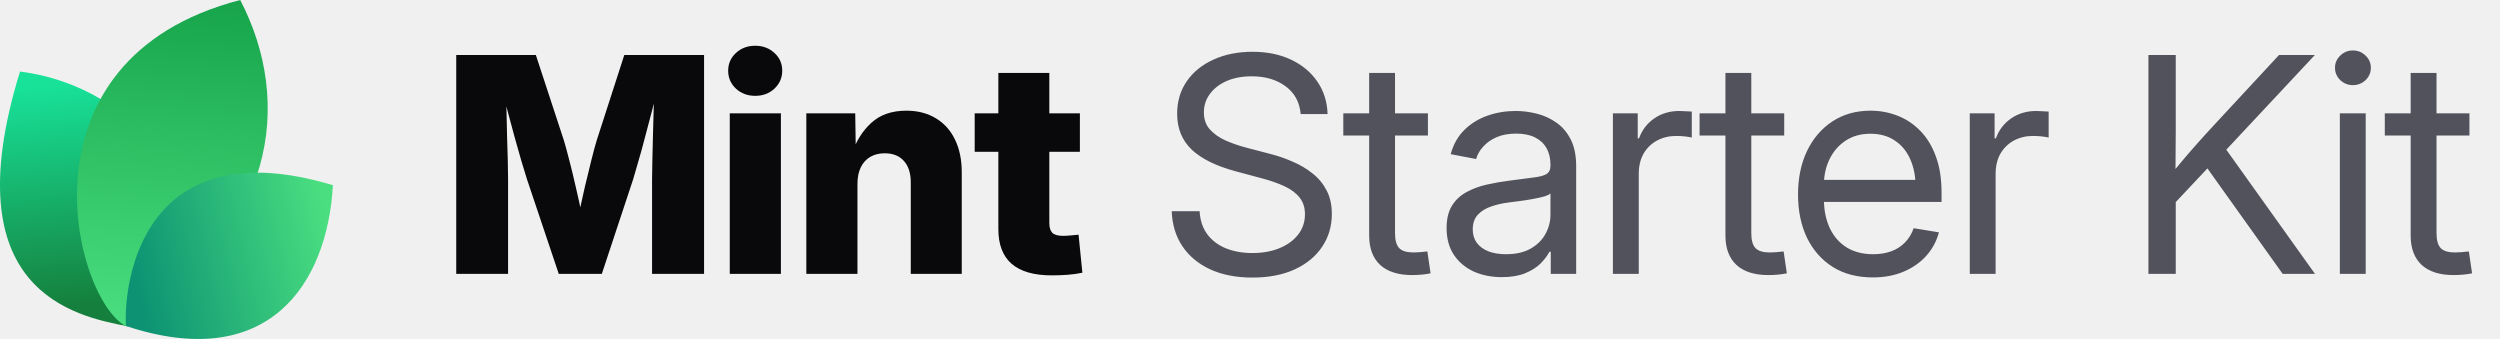
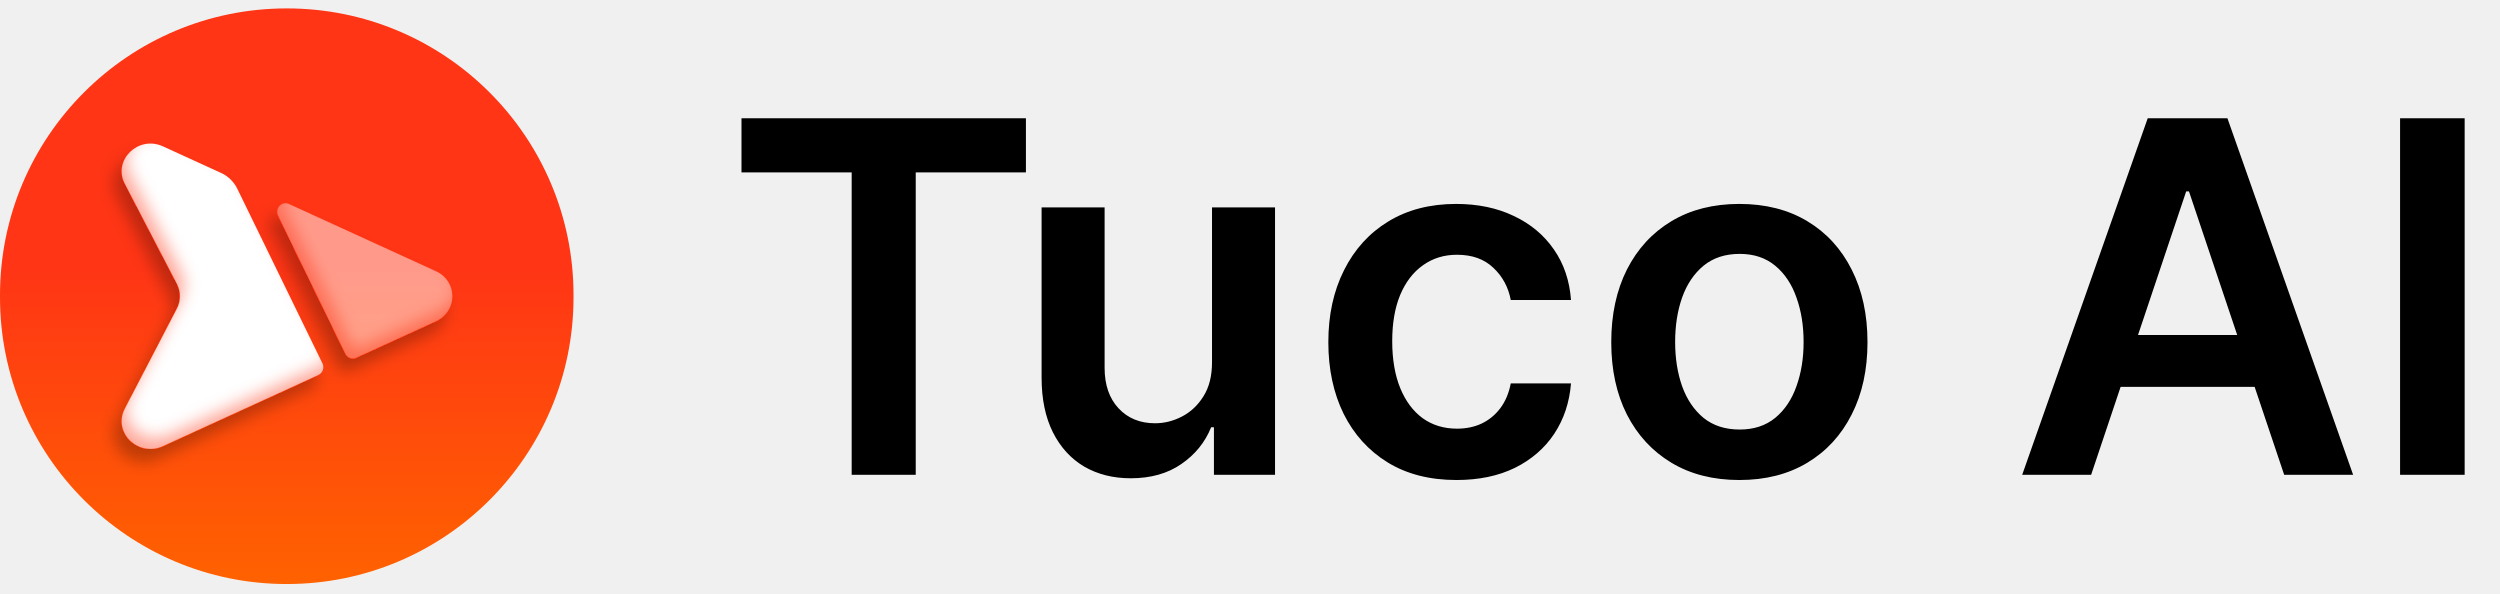
- <svg xmlns="http://www.w3.org/2000/svg" width="177" height="24" viewBox="0 0 177 24" fill="none">
-   <path d="M9.061 23.108C5.268 22.377 -3.391 20.627 1.417 5.064C9.634 6.099 16.973 14.064 9.061 23.108Z" fill="url(#paint0_linear_17557_2020)" />
-   <path d="M8.919 23.094C5.276 21.222 0.784 4.209 17.007 0C20.757 7.193 19.621 16.545 8.919 23.094Z" fill="url(#paint1_linear_17557_2020)" />
-   <path d="M8.914 23.079C8.735 19.882 10.159 9.085 23.57 13.111C23.181 20.123 18.984 26.418 8.914 23.079Z" fill="url(#paint2_linear_17557_2020)" />
-   <path d="M32.301 19.392V3.894H37.938L39.925 9.948C40.036 10.315 40.164 10.787 40.31 11.362C40.462 11.938 40.611 12.552 40.757 13.204C40.91 13.855 41.048 14.483 41.173 15.086C41.305 15.682 41.412 16.192 41.495 16.615H40.695C40.771 16.192 40.871 15.682 40.996 15.086C41.128 14.49 41.267 13.866 41.412 13.214C41.565 12.562 41.714 11.948 41.86 11.373C42.005 10.79 42.133 10.315 42.244 9.948L44.2 3.894H49.848V19.392H46.166V12.704C46.166 12.357 46.173 11.917 46.187 11.383C46.2 10.849 46.214 10.27 46.228 9.646C46.249 9.022 46.266 8.391 46.28 7.753C46.301 7.115 46.311 6.519 46.311 5.964H46.623C46.485 6.561 46.332 7.181 46.166 7.826C45.999 8.471 45.833 9.102 45.666 9.719C45.507 10.336 45.351 10.901 45.198 11.414C45.053 11.928 44.928 12.357 44.824 12.704L42.608 19.392H39.561L37.314 12.704C37.203 12.357 37.072 11.928 36.919 11.414C36.773 10.901 36.614 10.34 36.441 9.729C36.274 9.112 36.104 8.481 35.931 7.836C35.764 7.192 35.608 6.567 35.463 5.964H35.827C35.834 6.512 35.844 7.105 35.858 7.743C35.872 8.374 35.886 9.005 35.9 9.636C35.92 10.26 35.938 10.839 35.952 11.373C35.965 11.907 35.972 12.351 35.972 12.704V19.392H32.301ZM51.668 19.392V8.024H55.288V19.392H51.668ZM53.468 6.786C52.927 6.786 52.473 6.616 52.105 6.276C51.738 5.93 51.554 5.507 51.554 5.007C51.554 4.508 51.738 4.088 52.105 3.749C52.473 3.409 52.927 3.239 53.468 3.239C54.009 3.239 54.463 3.409 54.83 3.749C55.198 4.082 55.382 4.501 55.382 5.007C55.382 5.507 55.198 5.93 54.83 6.276C54.463 6.616 54.009 6.786 53.468 6.786ZM60.708 13.027V19.392H57.088V8.024H60.551L60.593 10.967H60.281C60.593 10.024 61.061 9.268 61.685 8.7C62.309 8.124 63.138 7.836 64.171 7.836C64.975 7.836 65.672 8.017 66.262 8.377C66.851 8.731 67.302 9.234 67.614 9.885C67.933 10.537 68.092 11.307 68.092 12.194V19.392H64.483V12.912C64.483 12.26 64.32 11.754 63.994 11.394C63.675 11.033 63.221 10.853 62.632 10.853C62.25 10.853 61.914 10.936 61.623 11.102C61.332 11.269 61.106 11.515 60.947 11.841C60.787 12.16 60.708 12.555 60.708 13.027ZM76.456 8.024V10.749H69.008V8.024H76.456ZM70.683 5.163H74.292V15.783C74.292 16.102 74.361 16.334 74.5 16.48C74.646 16.625 74.899 16.698 75.259 16.698C75.405 16.698 75.596 16.688 75.831 16.667C76.074 16.646 76.251 16.629 76.362 16.615L76.632 19.309C76.313 19.378 75.963 19.427 75.582 19.455C75.207 19.482 74.836 19.496 74.469 19.496C73.2 19.496 72.25 19.222 71.619 18.674C70.995 18.127 70.683 17.308 70.683 16.22V5.163Z" fill="#09090B" />
-   <path d="M88.667 19.652C87.523 19.652 86.528 19.458 85.682 19.07C84.843 18.681 84.188 18.137 83.716 17.437C83.245 16.736 82.992 15.908 82.957 14.951H84.933C84.968 15.596 85.148 16.14 85.474 16.584C85.8 17.021 86.24 17.354 86.795 17.582C87.35 17.804 87.974 17.915 88.667 17.915C89.388 17.915 90.026 17.801 90.581 17.572C91.143 17.343 91.583 17.024 91.902 16.615C92.228 16.199 92.391 15.717 92.391 15.169C92.391 14.698 92.266 14.306 92.017 13.994C91.767 13.675 91.413 13.408 90.956 13.193C90.498 12.978 89.954 12.787 89.323 12.621L87.502 12.132C86.123 11.765 85.082 11.255 84.382 10.603C83.689 9.944 83.342 9.095 83.342 8.055C83.342 7.174 83.571 6.404 84.028 5.746C84.486 5.087 85.117 4.577 85.921 4.217C86.726 3.849 87.645 3.666 88.678 3.666C89.718 3.666 90.63 3.853 91.413 4.227C92.204 4.602 92.824 5.122 93.275 5.787C93.726 6.446 93.965 7.209 93.993 8.076H92.089C92.013 7.23 91.656 6.574 91.018 6.11C90.387 5.638 89.586 5.403 88.615 5.403C87.95 5.403 87.36 5.513 86.847 5.735C86.341 5.957 85.946 6.262 85.661 6.651C85.377 7.032 85.235 7.469 85.235 7.961C85.235 8.447 85.377 8.849 85.661 9.168C85.946 9.48 86.317 9.74 86.774 9.948C87.232 10.149 87.724 10.319 88.251 10.457L89.884 10.884C90.439 11.023 90.977 11.206 91.496 11.435C92.023 11.657 92.495 11.934 92.911 12.267C93.334 12.593 93.67 12.995 93.92 13.474C94.17 13.945 94.294 14.504 94.294 15.149C94.294 16.015 94.066 16.788 93.608 17.468C93.157 18.148 92.512 18.681 91.673 19.07C90.834 19.458 89.832 19.652 88.667 19.652ZM101.097 8.024V9.594H95.106V8.024H101.097ZM96.937 5.163H98.767V16.521C98.767 17 98.865 17.347 99.059 17.562C99.26 17.77 99.6 17.874 100.078 17.874C100.21 17.874 100.366 17.867 100.546 17.853C100.733 17.832 100.903 17.815 101.056 17.801L101.285 19.351C101.097 19.392 100.886 19.423 100.65 19.444C100.414 19.465 100.189 19.475 99.974 19.475C98.996 19.475 98.244 19.236 97.717 18.758C97.197 18.272 96.937 17.579 96.937 16.677V5.163ZM106.33 19.621C105.595 19.621 104.932 19.489 104.343 19.226C103.754 18.955 103.285 18.564 102.939 18.05C102.592 17.53 102.419 16.896 102.419 16.147C102.419 15.495 102.547 14.965 102.804 14.556C103.06 14.146 103.403 13.828 103.833 13.599C104.263 13.363 104.742 13.186 105.269 13.068C105.796 12.95 106.333 12.857 106.881 12.787C107.574 12.69 108.132 12.617 108.555 12.569C108.978 12.52 109.287 12.441 109.481 12.33C109.675 12.212 109.772 12.014 109.772 11.737V11.654C109.772 11.203 109.679 10.815 109.492 10.489C109.311 10.163 109.041 9.91 108.68 9.729C108.32 9.549 107.872 9.459 107.338 9.459C106.805 9.459 106.34 9.546 105.945 9.719C105.556 9.892 105.241 10.118 104.998 10.395C104.755 10.665 104.593 10.953 104.509 11.258L102.71 10.915C102.897 10.222 103.22 9.65 103.677 9.199C104.135 8.748 104.679 8.412 105.31 8.19C105.941 7.968 106.607 7.857 107.307 7.857C107.8 7.857 108.295 7.92 108.795 8.044C109.301 8.169 109.765 8.381 110.188 8.679C110.611 8.97 110.951 9.369 111.208 9.875C111.464 10.374 111.593 11.005 111.593 11.768V19.392H109.793V17.822H109.7C109.568 18.085 109.363 18.359 109.086 18.643C108.809 18.921 108.444 19.153 107.994 19.34C107.543 19.527 106.988 19.621 106.33 19.621ZM106.621 17.998C107.321 17.998 107.904 17.867 108.368 17.603C108.84 17.333 109.19 16.986 109.419 16.563C109.654 16.133 109.772 15.682 109.772 15.211V13.692C109.703 13.769 109.554 13.841 109.325 13.911C109.096 13.973 108.829 14.032 108.524 14.088C108.226 14.143 107.921 14.192 107.609 14.233C107.304 14.275 107.033 14.309 106.798 14.337C106.354 14.393 105.938 14.49 105.549 14.628C105.168 14.76 104.86 14.954 104.624 15.211C104.388 15.467 104.27 15.811 104.27 16.241C104.27 16.615 104.367 16.934 104.561 17.198C104.762 17.461 105.04 17.662 105.393 17.801C105.747 17.933 106.156 17.998 106.621 17.998ZM114.193 19.392V8.024H115.951V9.792H116.045C116.253 9.209 116.61 8.741 117.116 8.388C117.622 8.034 118.219 7.857 118.905 7.857C119.058 7.857 119.217 7.864 119.384 7.878C119.55 7.885 119.682 7.892 119.779 7.899V9.74C119.716 9.719 119.578 9.695 119.363 9.667C119.155 9.639 118.922 9.625 118.666 9.625C118.174 9.625 117.726 9.733 117.324 9.948C116.922 10.163 116.603 10.471 116.367 10.874C116.138 11.276 116.024 11.758 116.024 12.319V19.392H114.193ZM126.322 8.024V9.594H120.33V8.024H126.322ZM122.161 5.163H123.992V16.521C123.992 17 124.089 17.347 124.283 17.562C124.484 17.77 124.824 17.874 125.302 17.874C125.434 17.874 125.59 17.867 125.77 17.853C125.958 17.832 126.127 17.815 126.28 17.801L126.509 19.351C126.322 19.392 126.11 19.423 125.874 19.444C125.639 19.465 125.413 19.475 125.198 19.475C124.221 19.475 123.468 19.236 122.941 18.758C122.421 18.272 122.161 17.579 122.161 16.677V5.163ZM132.604 19.642C131.502 19.642 130.555 19.396 129.765 18.903C128.974 18.404 128.364 17.714 127.934 16.834C127.511 15.946 127.3 14.927 127.3 13.775C127.3 12.611 127.511 11.584 127.934 10.697C128.364 9.802 128.964 9.102 129.734 8.596C130.51 8.089 131.408 7.836 132.428 7.836C133.1 7.836 133.738 7.954 134.341 8.19C134.952 8.426 135.489 8.783 135.954 9.261C136.425 9.74 136.793 10.343 137.056 11.071C137.327 11.792 137.462 12.645 137.462 13.63V14.296H128.433V12.735H136.463L135.631 13.297C135.631 12.541 135.506 11.876 135.257 11.3C135.007 10.725 134.643 10.277 134.165 9.958C133.686 9.632 133.107 9.469 132.428 9.469C131.748 9.469 131.162 9.632 130.67 9.958C130.177 10.284 129.796 10.725 129.526 11.279C129.262 11.827 129.13 12.441 129.13 13.12V14.046C129.13 14.864 129.273 15.572 129.557 16.168C129.841 16.757 130.243 17.211 130.763 17.53C131.283 17.842 131.901 17.998 132.615 17.998C133.093 17.998 133.523 17.929 133.905 17.79C134.293 17.645 134.619 17.433 134.882 17.156C135.153 16.879 135.354 16.546 135.486 16.157L137.275 16.449C137.108 17.08 136.81 17.634 136.38 18.113C135.95 18.591 135.413 18.966 134.768 19.236C134.123 19.507 133.402 19.642 132.604 19.642ZM139.459 19.392V8.024H141.217V9.792H141.311C141.519 9.209 141.876 8.741 142.382 8.388C142.888 8.034 143.485 7.857 144.171 7.857C144.324 7.857 144.483 7.864 144.649 7.878C144.816 7.885 144.948 7.892 145.045 7.899V9.74C144.982 9.719 144.844 9.695 144.629 9.667C144.421 9.639 144.188 9.625 143.932 9.625C143.439 9.625 142.992 9.733 142.59 9.948C142.188 10.163 141.869 10.471 141.633 10.874C141.404 11.276 141.29 11.758 141.29 12.319V19.392H139.459ZM153.429 14.961V12.715C153.783 12.257 154.136 11.82 154.49 11.404C154.844 10.981 155.204 10.565 155.572 10.156C155.939 9.74 156.314 9.327 156.695 8.918L161.355 3.894H163.893L157.277 10.967H157.184L153.429 14.961ZM152.108 19.392V3.894H154.043V9.241L154.022 12.559L154.043 13.505V19.392H152.108ZM161.615 19.392L155.967 11.477L157.173 9.969L163.903 19.392H161.615ZM165.661 19.392V8.024H167.492V19.392H165.661ZM166.587 6.027C166.24 6.027 165.942 5.909 165.692 5.673C165.443 5.43 165.318 5.139 165.318 4.799C165.318 4.459 165.443 4.172 165.692 3.936C165.942 3.693 166.24 3.572 166.587 3.572C166.934 3.572 167.232 3.693 167.482 3.936C167.731 4.172 167.856 4.459 167.856 4.799C167.856 5.139 167.731 5.43 167.482 5.673C167.232 5.909 166.934 6.027 166.587 6.027ZM174.836 8.024V9.594H168.844V8.024H174.836ZM170.675 5.163H172.506V16.521C172.506 17 172.603 17.347 172.797 17.562C172.998 17.77 173.338 17.874 173.816 17.874C173.948 17.874 174.104 17.867 174.284 17.853C174.472 17.832 174.641 17.815 174.794 17.801L175.023 19.351C174.836 19.392 174.624 19.423 174.388 19.444C174.153 19.465 173.927 19.475 173.712 19.475C172.735 19.475 171.982 19.236 171.455 18.758C170.935 18.272 170.675 17.579 170.675 16.677V5.163Z" fill="#52525C" />
+ <svg xmlns="http://www.w3.org/2000/svg" width="3570" height="847" viewBox="0 0 3570 847" fill="none">
+   <rect y="12" width="819" height="822" rx="409.5" fill="url(#paint0_linear_15_9)" />
+   <g filter="url(#filter0_di_15_9)">
+     <path d="M460.487 518.972C461.199 520.435 461.615 522.031 461.709 523.663C461.803 525.295 461.574 526.93 461.036 528.469C460.497 530.008 459.661 531.42 458.576 532.618C457.492 533.817 456.182 534.777 454.726 535.443L232.713 637.005C197.411 653.161 160.763 617.288 178.26 583.668L252.69 440.662C258.475 429.544 258.475 416.44 252.69 405.347L178.26 262.341C160.787 228.721 197.387 192.824 232.713 209.004L315.95 247.081C325.932 251.649 334.061 259.627 338.949 269.656L460.487 518.972Z" fill="white" />
+     <path opacity="0.5" d="M493.31 505.117C494.67 507.908 497.028 510.052 499.892 511.104C502.756 512.155 505.905 512.032 508.682 510.76L622.57 458.683C653.81 444.392 653.81 401.641 622.57 387.35L412.458 291.237C410.236 290.221 407.762 289.933 405.375 290.414C402.987 290.895 400.803 292.12 399.12 293.923C397.438 295.726 396.339 298.017 395.975 300.485C395.611 302.953 395.999 305.475 397.086 307.708L493.31 505.117Z" fill="white" />
+   </g>
+   <path d="M1058.84 246.217V168.909H1465.02V246.217H1307.67V678H1216.19V246.217H1058.84ZM1730.75 517.418V296.182H1820.74V678H1733.49V610.138H1729.51C1720.89 631.516 1706.72 648.999 1687 662.588C1667.45 676.177 1643.33 682.972 1614.66 682.972C1589.64 682.972 1567.52 677.42 1548.29 666.317C1529.24 655.048 1514.32 638.724 1503.55 617.347C1492.78 595.803 1487.39 569.785 1487.39 539.293V296.182H1577.38V525.372C1577.38 549.567 1584.01 568.791 1597.26 583.043C1610.52 597.295 1627.92 604.42 1649.47 604.42C1662.72 604.42 1675.57 601.189 1688 594.726C1700.42 588.263 1710.62 578.651 1718.57 565.891C1726.69 552.964 1730.75 536.807 1730.75 517.418ZM2079.82 685.457C2041.7 685.457 2008.97 677.089 1981.63 660.351C1954.45 643.613 1933.49 620.495 1918.74 590.997C1904.16 561.333 1896.86 527.195 1896.86 488.582C1896.86 449.804 1904.32 415.583 1919.24 385.919C1934.15 356.089 1955.2 332.889 1982.38 316.317C2009.72 299.579 2042.04 291.21 2079.32 291.21C2110.31 291.21 2137.74 296.928 2161.6 308.362C2185.63 319.631 2204.77 335.623 2219.02 356.338C2233.28 376.887 2241.4 400.917 2243.38 428.426H2157.38C2153.9 410.031 2145.61 394.702 2132.52 382.439C2119.59 370.01 2102.27 363.795 2080.56 363.795C2062.17 363.795 2046.01 368.767 2032.09 378.71C2018.17 388.488 2007.32 402.574 1999.53 420.969C1991.9 439.364 1988.09 461.404 1988.09 487.091C1988.09 513.109 1991.9 535.481 1999.53 554.207C2007.15 572.768 2017.84 587.103 2031.59 597.212C2045.52 607.155 2061.84 612.126 2080.56 612.126C2093.82 612.126 2105.67 609.641 2116.11 604.669C2126.72 599.532 2135.58 592.157 2142.71 582.545C2149.84 572.934 2154.72 561.25 2157.38 547.496H2243.38C2241.23 574.508 2233.28 598.455 2219.52 619.335C2205.77 640.05 2187.04 656.291 2163.34 668.057C2139.64 679.657 2111.8 685.457 2079.82 685.457ZM2483.82 685.457C2446.54 685.457 2414.22 677.254 2386.88 660.848C2359.53 644.442 2338.32 621.49 2323.24 591.991C2308.33 562.493 2300.87 528.024 2300.87 488.582C2300.87 449.141 2308.33 414.589 2323.24 384.925C2338.32 355.261 2359.53 332.226 2386.88 315.82C2414.22 299.413 2446.54 291.21 2483.82 291.21C2521.11 291.21 2553.43 299.413 2580.77 315.82C2608.11 332.226 2629.24 355.261 2644.16 384.925C2659.24 414.589 2666.78 449.141 2666.78 488.582C2666.78 528.024 2659.24 562.493 2644.16 591.991C2629.24 621.49 2608.11 644.442 2580.77 660.848C2553.43 677.254 2521.11 685.457 2483.82 685.457ZM2484.32 613.369C2504.54 613.369 2521.44 607.818 2535.03 596.714C2548.62 585.446 2558.73 570.365 2565.36 551.473C2572.15 532.581 2575.55 511.535 2575.55 488.334C2575.55 464.967 2572.15 443.838 2565.36 424.946C2558.73 405.888 2548.62 390.725 2535.03 379.456C2521.44 368.187 2504.54 362.553 2484.32 362.553C2463.61 362.553 2446.37 368.187 2432.62 379.456C2419.03 390.725 2408.83 405.888 2402.04 424.946C2395.41 443.838 2392.1 464.967 2392.1 488.334C2392.1 511.535 2395.41 532.581 2402.04 551.473C2408.83 570.365 2419.03 585.446 2432.62 596.714C2446.37 607.818 2463.61 613.369 2484.32 613.369ZM2986.14 678H2887.7L3066.93 168.909H3180.78L3360.25 678H3261.81L3125.84 273.312H3121.86L2986.14 678ZM2989.37 478.391H3257.84V552.467H2989.37V478.391ZM3519.53 168.909V678H3427.31V168.909H3519.53Z" fill="black" />
  <defs>
-     <linearGradient id="paint0_linear_17557_2020" x1="3.776" y1="5.916" x2="5.232" y2="21.559" gradientUnits="userSpaceOnUse">
-       <stop stop-color="#18E299" />
-       <stop offset="1" stop-color="#15803D" />
-     </linearGradient>
-     <linearGradient id="paint1_linear_17557_2020" x1="12.171" y1="-0.718" x2="10.19" y2="22.983" gradientUnits="userSpaceOnUse">
-       <stop stop-color="#16A34A" />
-       <stop offset="1" stop-color="#4ADE80" />
-     </linearGradient>
-     <linearGradient id="paint2_linear_17557_2020" x1="23.133" y1="15.353" x2="9.338" y2="18.52" gradientUnits="userSpaceOnUse">
-       <stop stop-color="#4ADE80" />
-       <stop offset="1" stop-color="#0D9373" />
+     <filter id="filter0_di_15_9" x="143.05" y="189" width="513.65" height="490.7" filterUnits="userSpaceOnUse" color-interpolation-filters="sRGB">
+       <feFlood flood-opacity="0" result="BackgroundImageFix" />
+       <feColorMatrix in="SourceAlpha" type="matrix" values="0 0 0 0 0 0 0 0 0 0 0 0 0 0 0 0 0 0 127 0" result="hardAlpha" />
+       <feOffset dx="-10" dy="18" />
+       <feGaussianBlur stdDeviation="10.35" />
+       <feComposite in2="hardAlpha" operator="out" />
+       <feColorMatrix type="matrix" values="0 0 0 0 0 0 0 0 0 0 0 0 0 0 0 0 0 0 0.25 0" />
+       <feBlend mode="normal" in2="BackgroundImageFix" result="effect1_dropShadow_15_9" />
+       <feBlend mode="normal" in="SourceGraphic" in2="effect1_dropShadow_15_9" result="shape" />
+       <feColorMatrix in="SourceAlpha" type="matrix" values="0 0 0 0 0 0 0 0 0 0 0 0 0 0 0 0 0 0 127 0" result="hardAlpha" />
+       <feOffset dx="7" dy="-16" />
+       <feGaussianBlur stdDeviation="11.05" />
+       <feComposite in2="hardAlpha" operator="arithmetic" k2="-1" k3="1" />
+       <feColorMatrix type="matrix" values="0 0 0 0 1 0 0 0 0 0.137 0 0 0 0 0 0 0 0 0.39 0" />
+       <feBlend mode="normal" in2="shape" result="effect2_innerShadow_15_9" />
+     </filter>
+     <linearGradient id="paint0_linear_15_9" x1="409.5" y1="12" x2="409.5" y2="834" gradientUnits="userSpaceOnUse">
+       <stop offset="0.452" stop-color="#FF3515" />
+       <stop offset="1" stop-color="#FF6200" />
    </linearGradient>
  </defs>
</svg>
